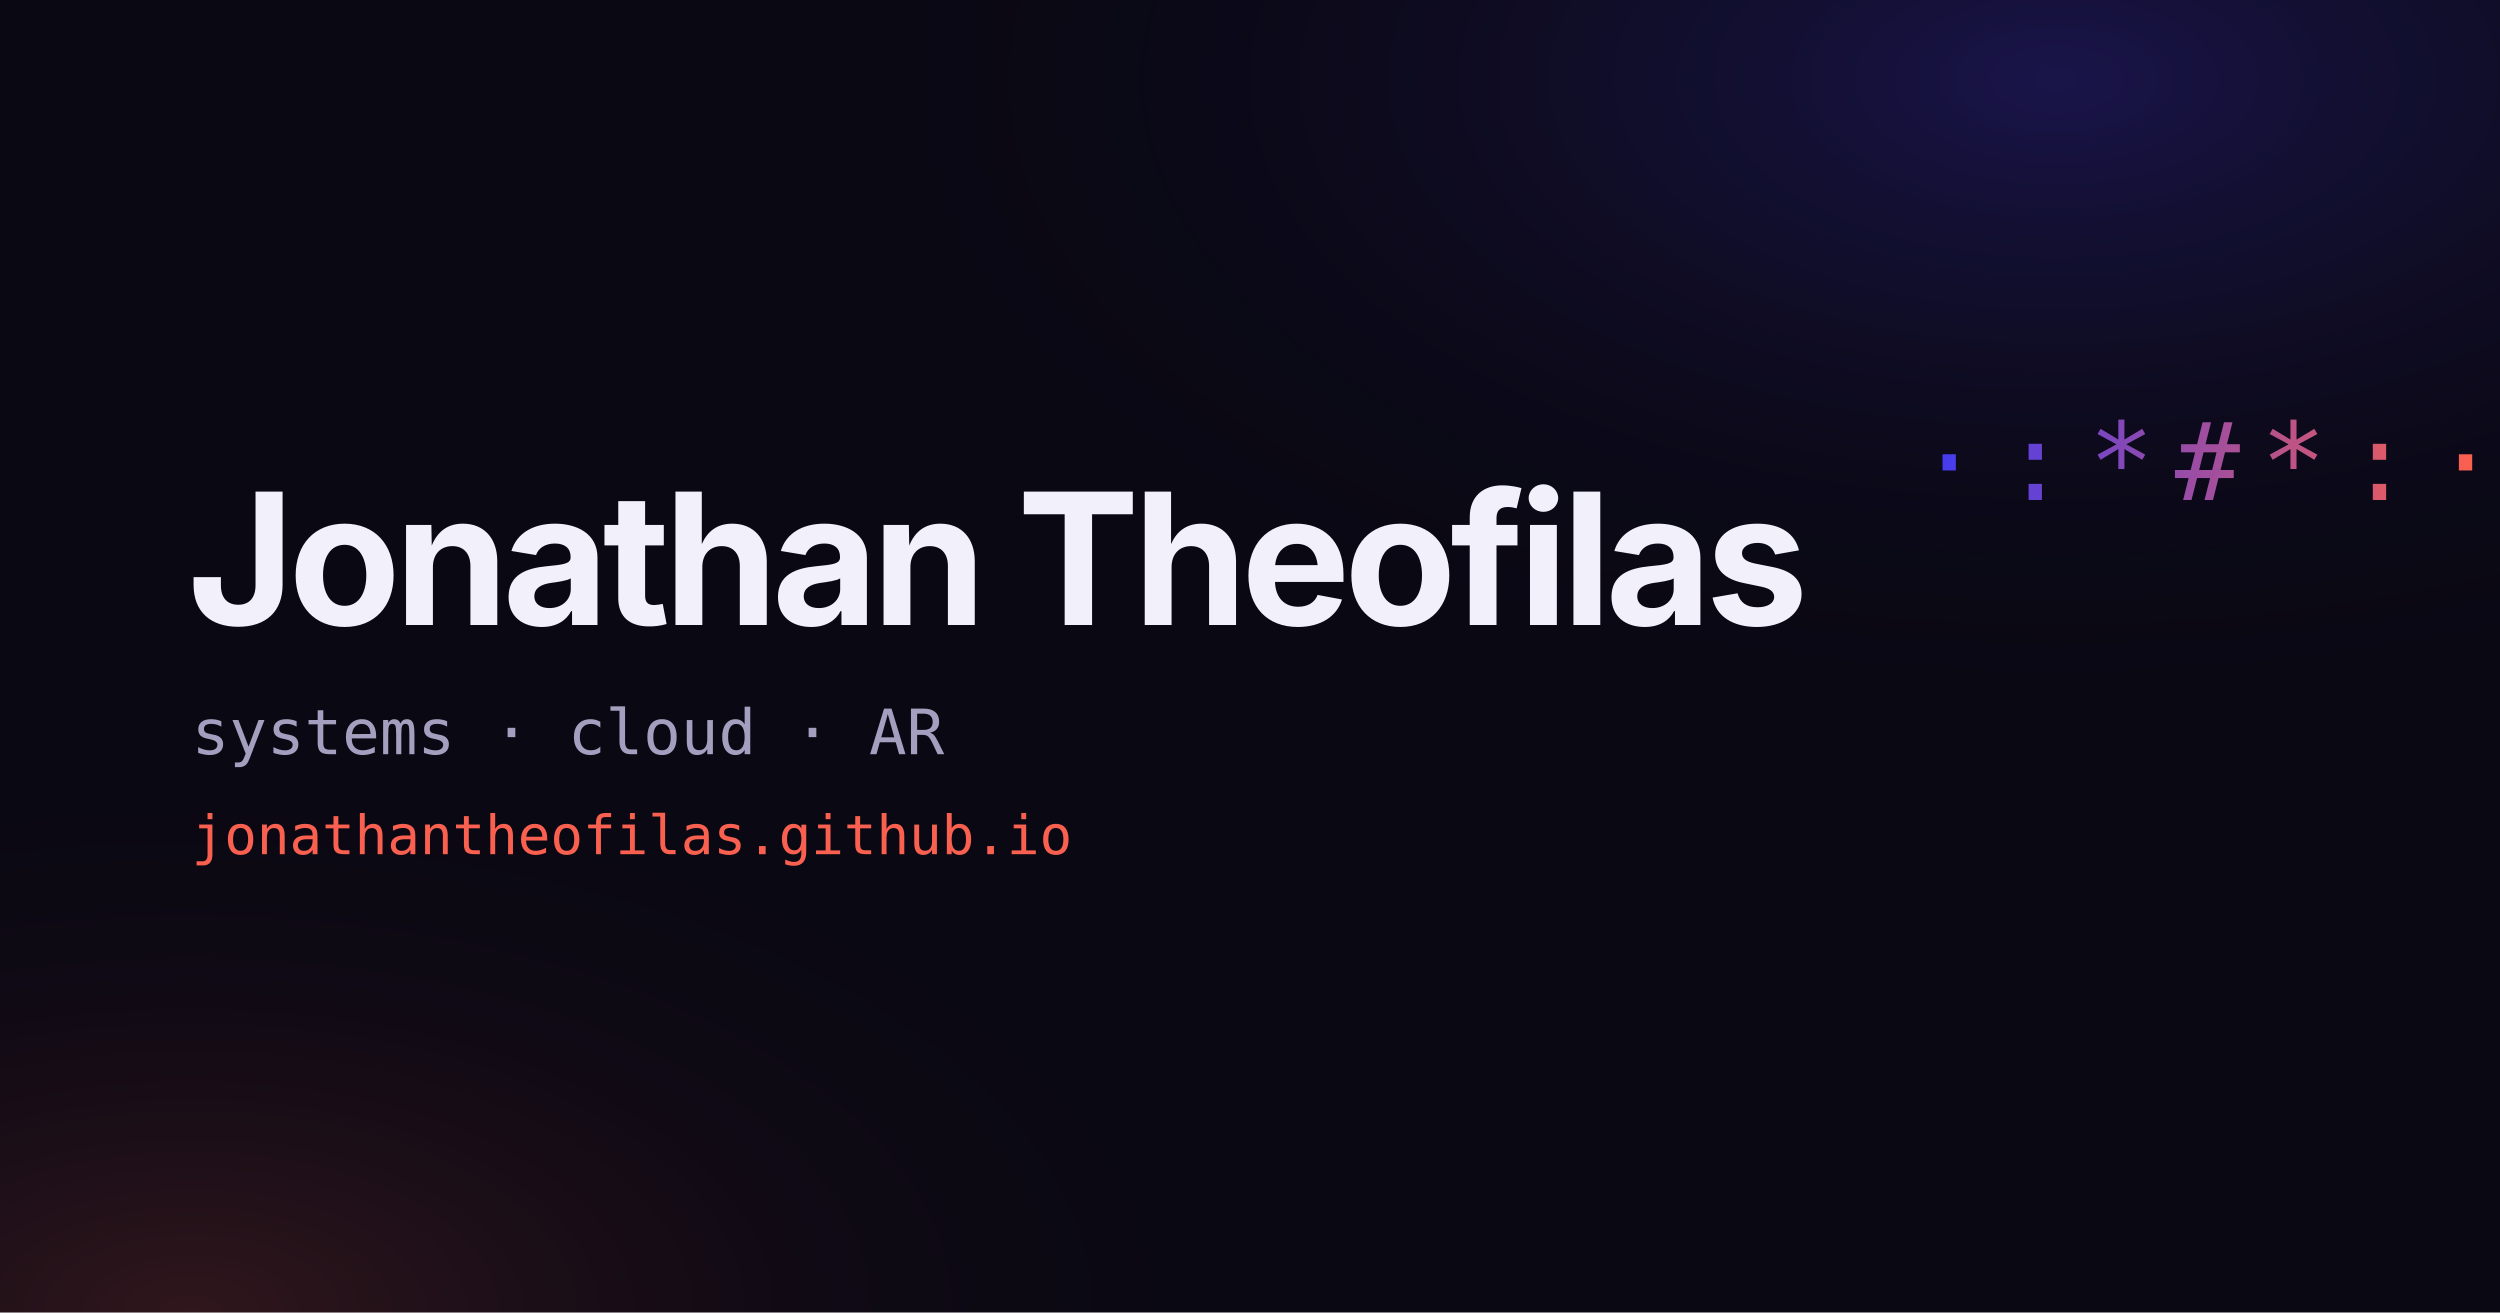
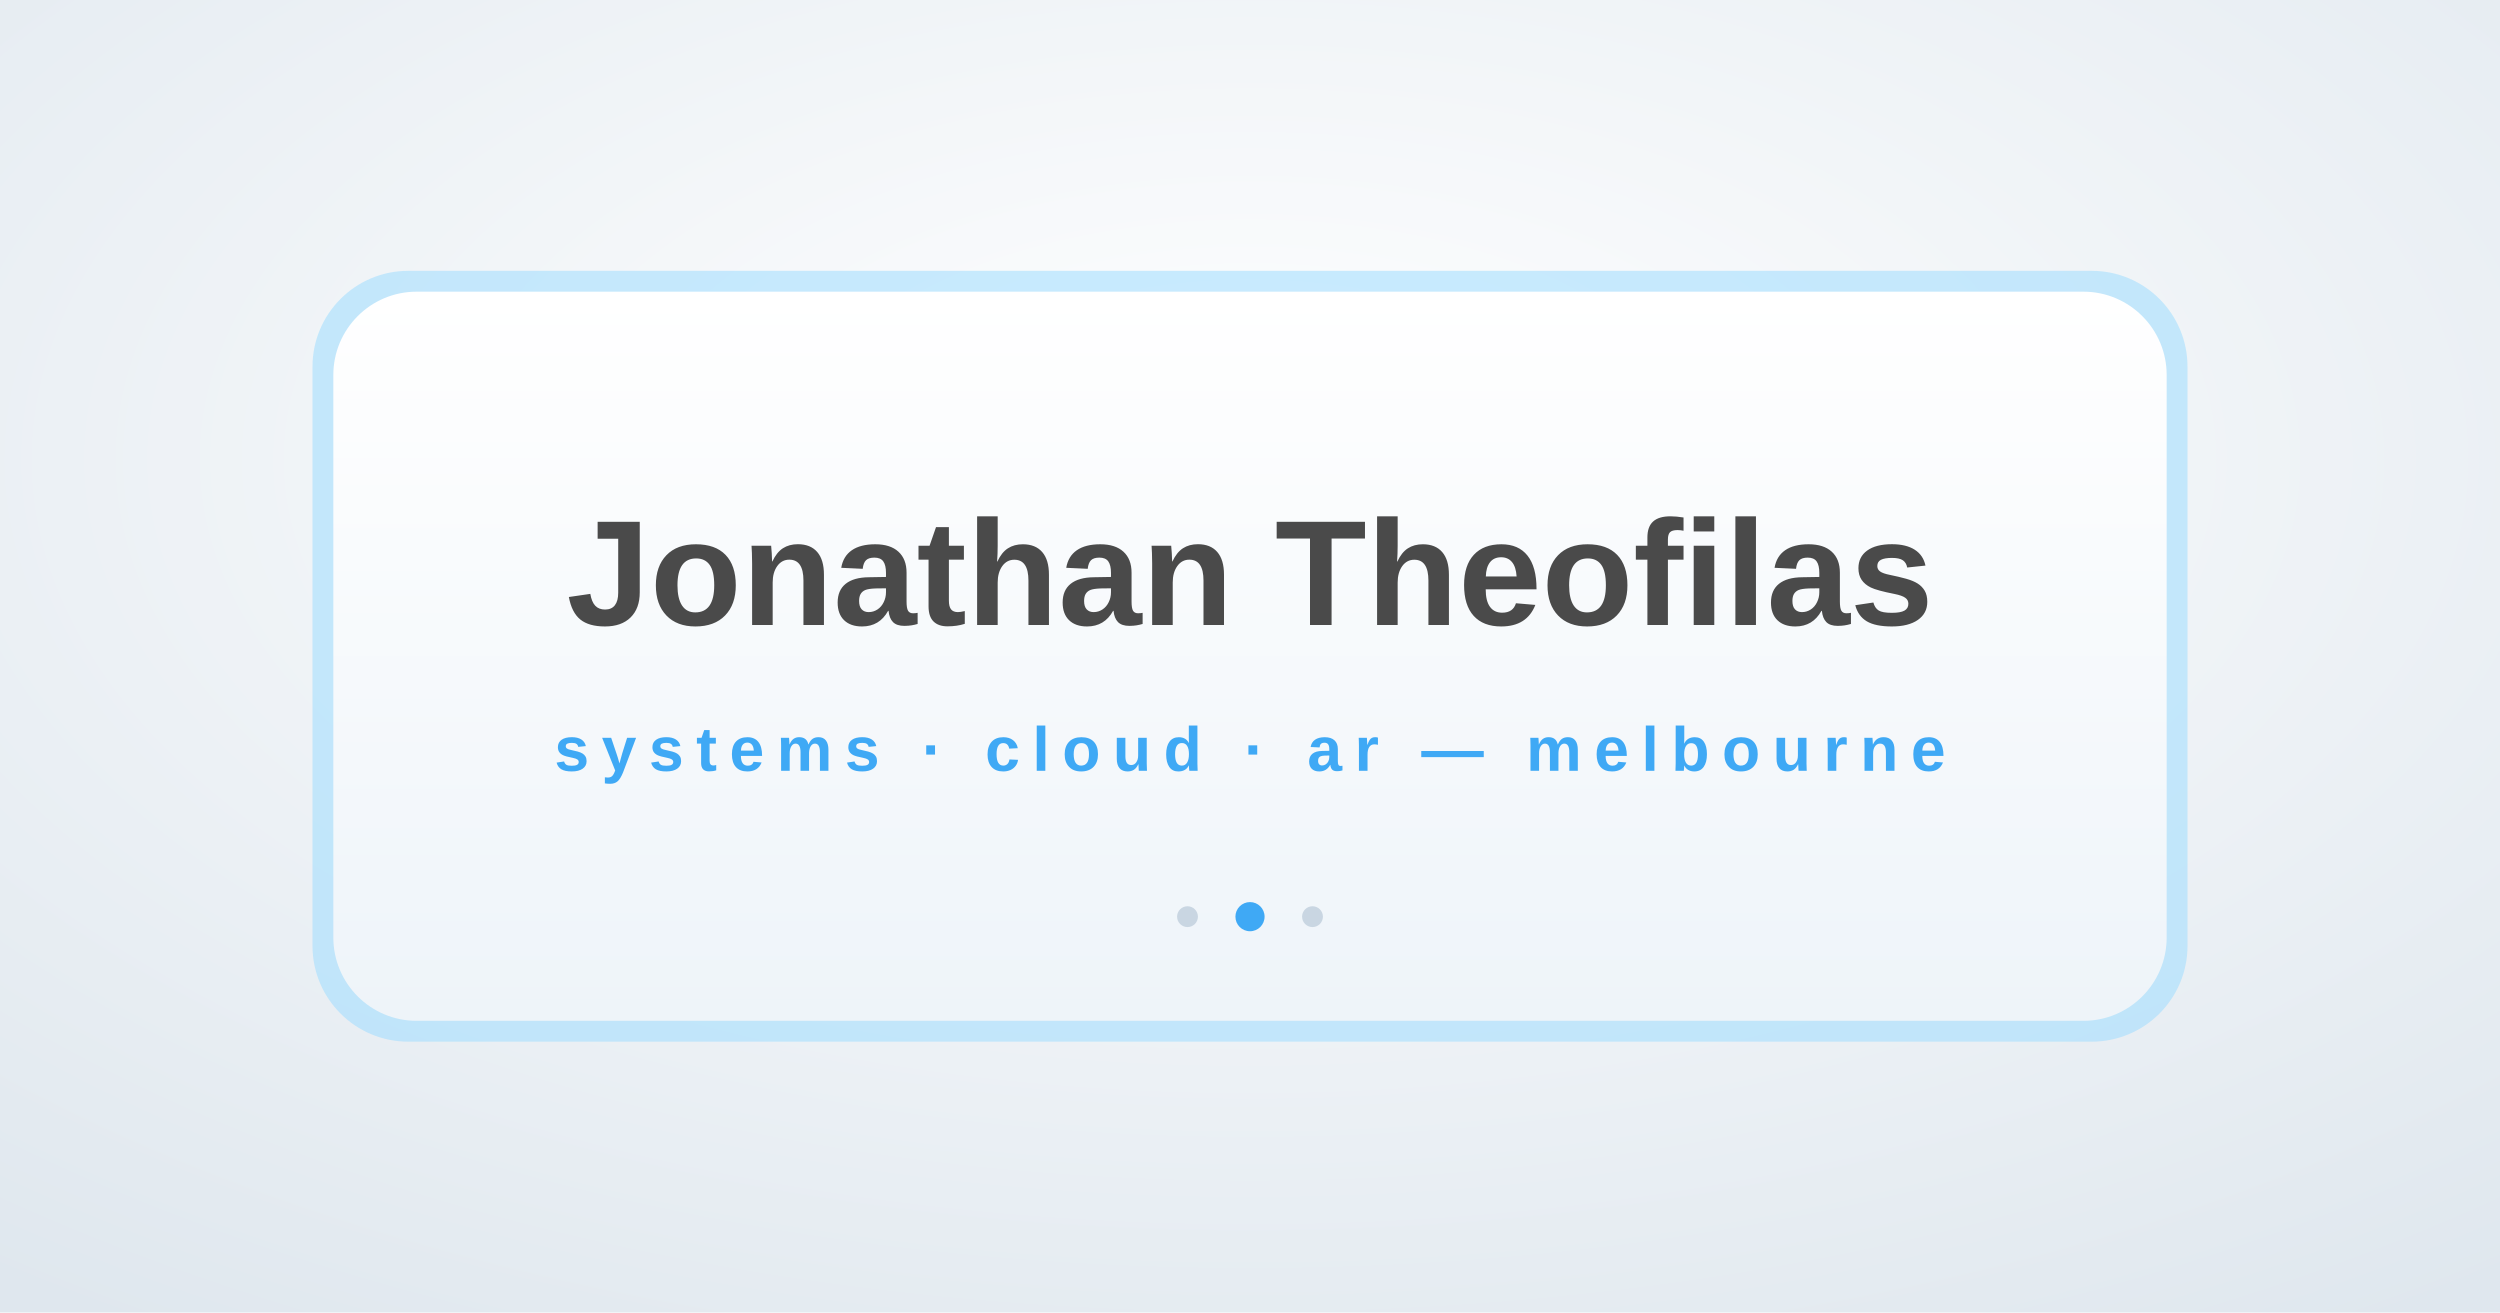
<svg xmlns="http://www.w3.org/2000/svg" width="1200" height="630" viewBox="0 0 1200 630">
-   <rect width="1200" height="630" fill="#0a0813" />
-   <radialGradient id="gi" cx="82%" cy="6%" r="80%">
-     <stop offset="0%" stop-color="#463cef" stop-opacity="0.25" />
-     <stop offset="60%" stop-color="#0a0813" stop-opacity="0" />
-   </radialGradient>
-   <radialGradient id="gc" cx="8%" cy="100%" r="70%">
-     <stop offset="0%" stop-color="#fa604f" stop-opacity="0.16" />
-     <stop offset="60%" stop-color="#0a0813" stop-opacity="0" />
-   </radialGradient>
-   <linearGradient id="grad" x1="0" y1="0" x2="1" y2="0">
-     <stop offset="0%" stop-color="#463cef" />
-     <stop offset="100%" stop-color="#fa604f" />
-   </linearGradient>
-   <rect width="1200" height="630" fill="url(#gi)" />
-   <rect width="1200" height="630" fill="url(#gc)" />
-   <text x="920" y="240" fill="url(#grad)" font-family="'JetBrains Mono',monospace" font-size="52" letter-spacing="10">·:*#*:·</text>
-   <text x="90" y="300" fill="#f2f0fb" font-family="'Space Grotesk',Inter,sans-serif" font-size="88" font-weight="700" letter-spacing="-3">Jonathan Theofilas</text>
-   <text x="92" y="362" fill="#a49fbe" font-family="'JetBrains Mono',monospace" font-size="30">systems · cloud · AR</text>
-   <text x="92" y="410" fill="#fa604f" font-family="'JetBrains Mono',monospace" font-size="26">jonathantheofilas.github.io</text>
+   <defs>
+     <radialGradient id="bg" cx="50%" cy="35%" r="80%">
+       <stop offset="0" stop-color="#ffffff" />
+       <stop offset="1" stop-color="#dfe7ee" />
+     </radialGradient>
+     <linearGradient id="card" x1="0" y1="0" x2="0" y2="1">
+       <stop offset="0" stop-color="#ffffff" />
+       <stop offset="1" stop-color="#eef4f9" />
+     </linearGradient>
+   </defs>
+   <rect width="1200" height="630" fill="url(#bg)" />
+   <rect x="150" y="130" width="900" height="370" rx="46" fill="#9edcff" opacity="0.55" />
+   <rect x="160" y="140" width="880" height="350" rx="40" fill="url(#card)" />
+   <text x="600" y="300" text-anchor="middle" font-family="Nunito, Arial Rounded MT Bold, Arial, sans-serif" font-weight="800" font-size="72" fill="#4a4a4a">Jonathan Theofilas</text>
+   <text x="600" y="370" text-anchor="middle" font-family="Nunito, Arial Rounded MT Bold, Arial, sans-serif" font-weight="700" font-size="30" letter-spacing="6" fill="#3fa9f5">systems · cloud · ar — melbourne</text>
+   <circle cx="600" cy="440" r="7" fill="#3fa9f5" />
+   <circle cx="570" cy="440" r="5" fill="#c9d6e2" />
+   <circle cx="630" cy="440" r="5" fill="#c9d6e2" />
</svg>
